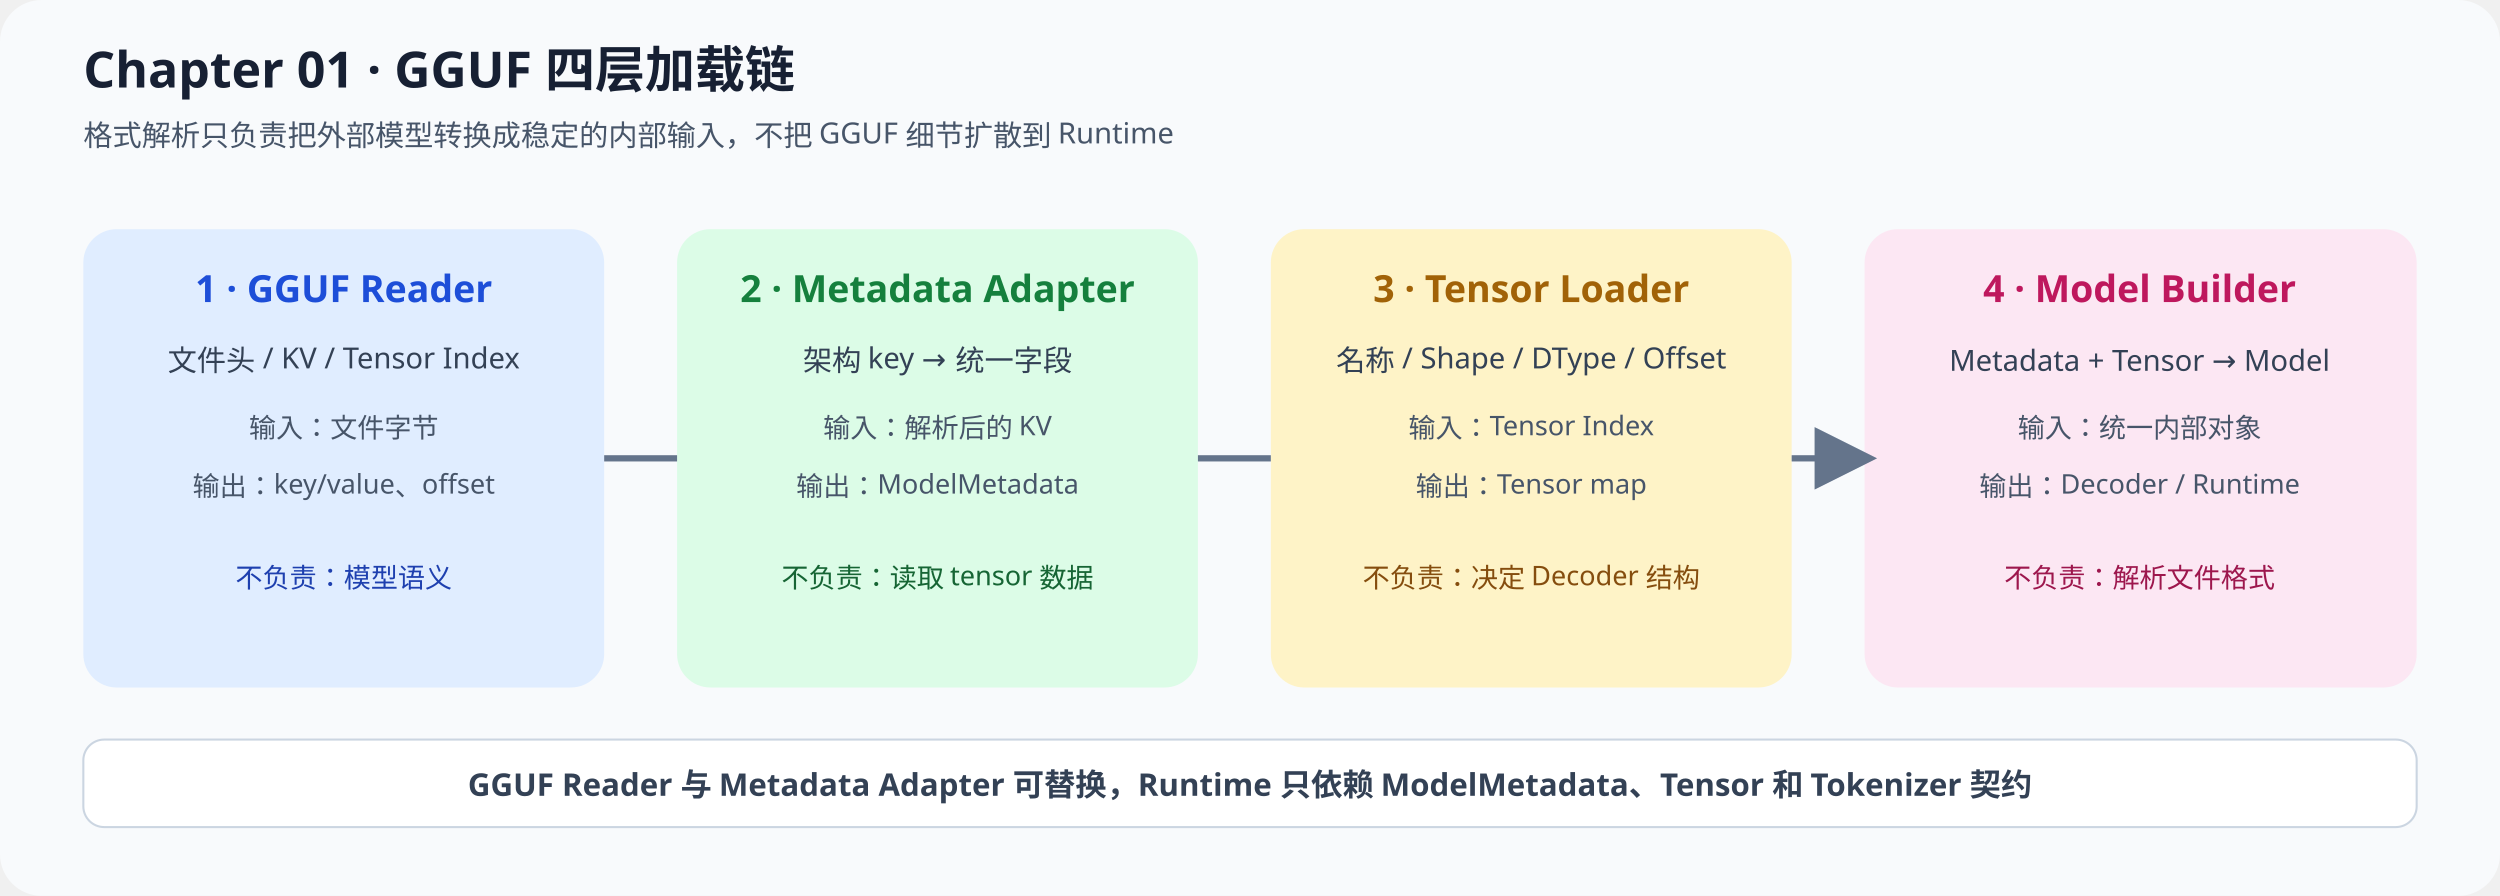
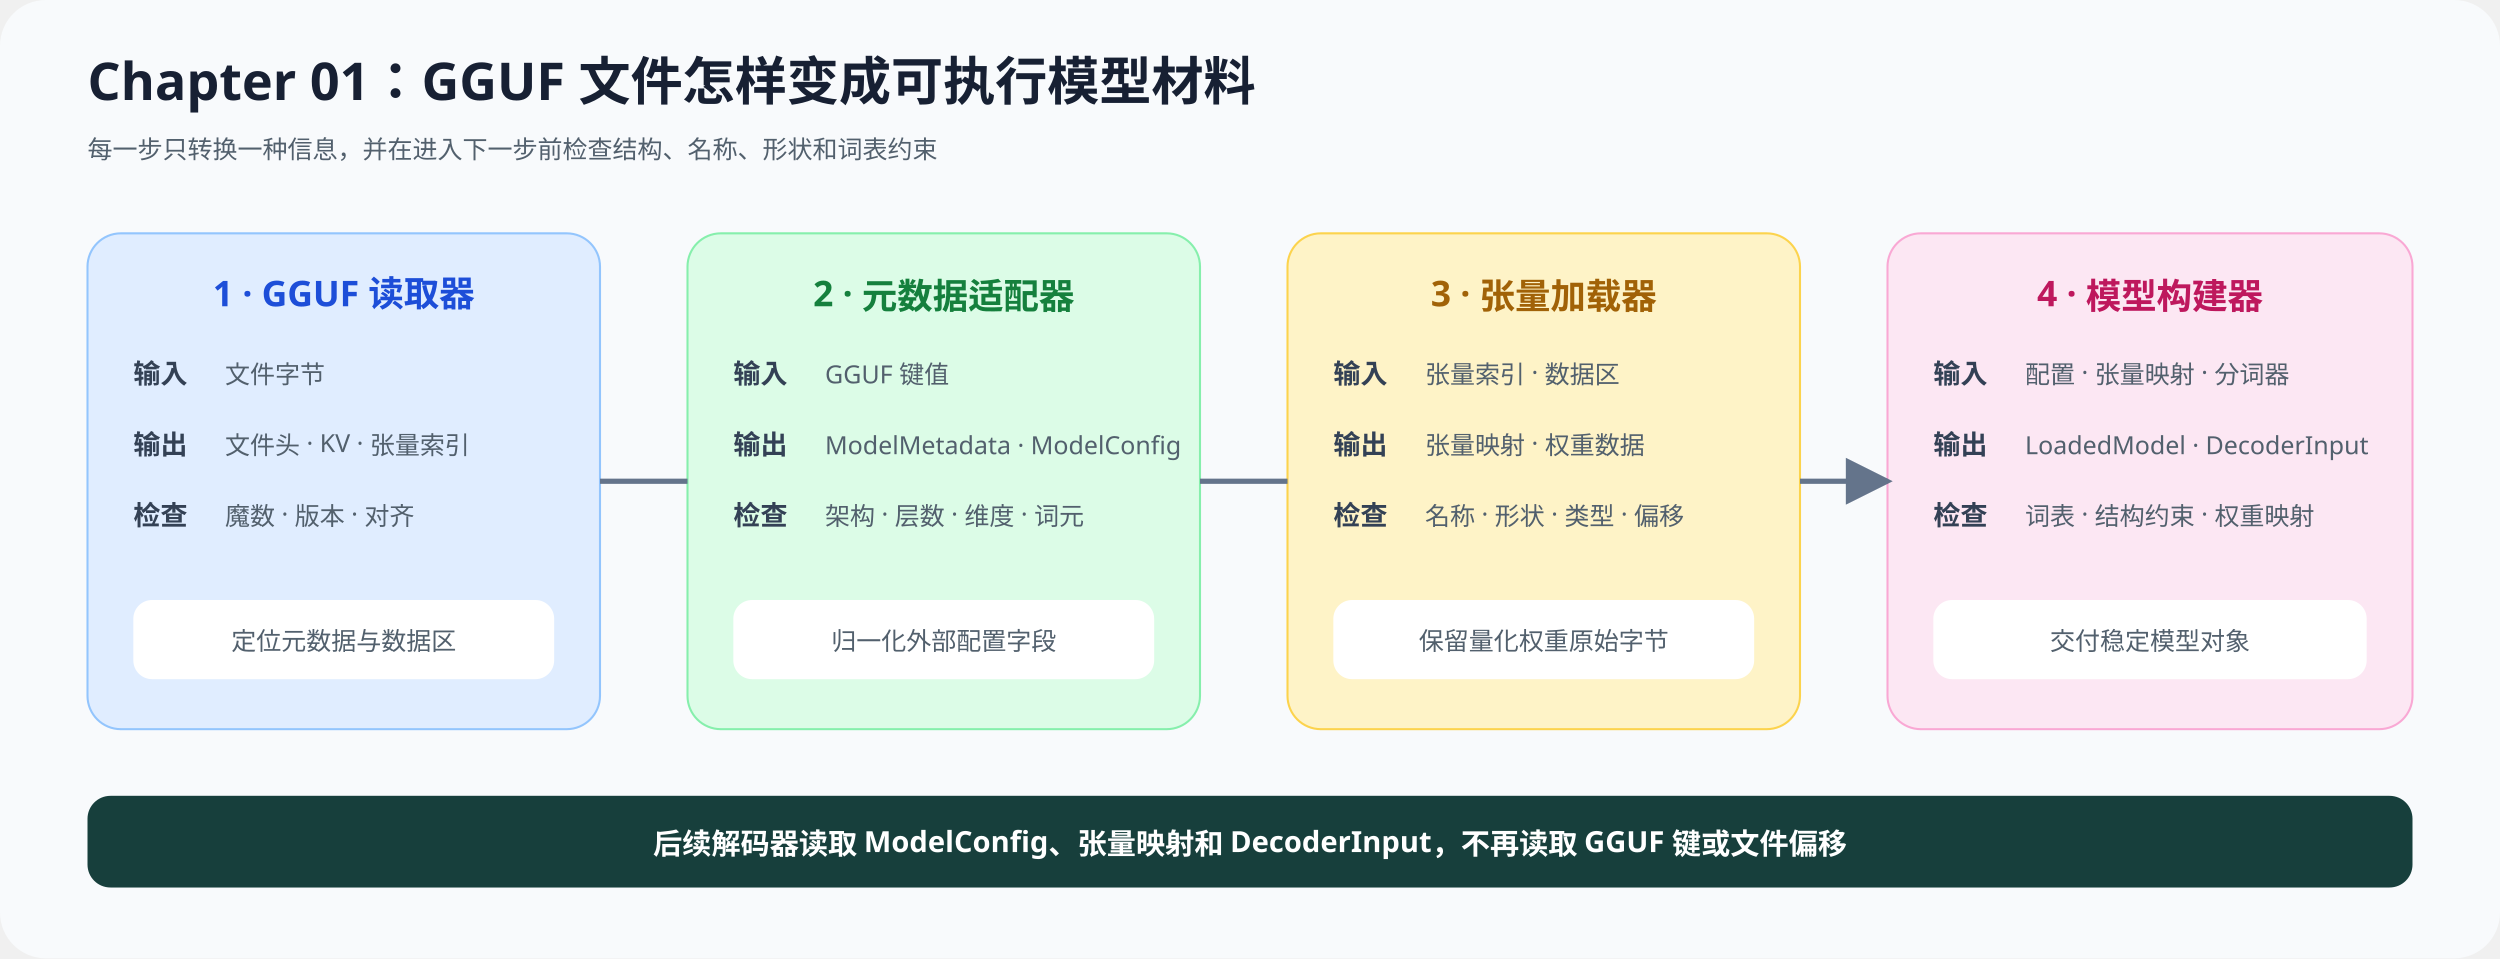
- <svg xmlns="http://www.w3.org/2000/svg" viewBox="0 0 1200 430" role="img" aria-labelledby="title desc">
+ <svg xmlns="http://www.w3.org/2000/svg" viewBox="0 0 1200 460" role="img" aria-labelledby="title desc">
  <defs>
-     <marker id="arrow" markerWidth="10" markerHeight="10" refX="8" refY="5" orient="auto">
-       <path d="M0 0L10 5L0 10Z" fill="#64748b" />
+     <marker id="arrow" markerWidth="9" markerHeight="9" refX="8" refY="4.5" orient="auto">
+       <path d="M0 0L9 4.5L0 9Z" fill="#64748b" />
    </marker>
+     <style>
+       .title { font-family: sans-serif; font-size: 25px; font-weight: 700; fill: #172033; }
+       .stage { font-family: sans-serif; font-size: 17px; font-weight: 700; }
+       .label { font-family: sans-serif; font-size: 13px; font-weight: 700; fill: #334155; }
+       .text { font-family: sans-serif; font-size: 12px; fill: #52606d; }
+       .arrow { stroke: #64748b; stroke-width: 2.5; fill: none; marker-end: url(#arrow); }
+     </style>
  </defs>
-   <rect width="1200" height="430" rx="20" fill="#f8fafc" />
-   <text x="40" y="42" font-family="sans-serif" font-size="24" font-weight="700" fill="#172033">Chapter 01 · GGUF 四层加载链</text>
-   <text x="40" y="70" font-family="sans-serif" font-size="14" fill="#475569">格式解析只负责把外部模型转换成稳定的内部输入，不把 GGUF 细节扩散到 Runtime</text>
-   <g font-family="sans-serif">
-     <rect x="40" y="110" width="250" height="220" rx="16" fill="#e0edff" />
-     <text x="165" y="145" text-anchor="middle" font-size="18" font-weight="700" fill="#1d4ed8">1 · GGUF Reader</text>
-     <text x="165" y="178" text-anchor="middle" font-size="14" fill="#334155">文件头 / KV / Tensor Index</text>
-     <text x="165" y="210" text-anchor="middle" font-size="13" fill="#475569">输入：文件字节</text>
-     <text x="165" y="238" text-anchor="middle" font-size="13" fill="#475569">输出：key/value、offset</text>
-     <text x="165" y="282" text-anchor="middle" font-size="13" fill="#1e40af">不负责：模型语义</text>
-     <rect x="325" y="110" width="250" height="220" rx="16" fill="#dcfce7" />
-     <text x="450" y="145" text-anchor="middle" font-size="18" font-weight="700" fill="#15803d">2 · Metadata Adapter</text>
-     <text x="450" y="178" text-anchor="middle" font-size="14" fill="#334155">架构 key → 统一字段</text>
-     <text x="450" y="210" text-anchor="middle" font-size="13" fill="#475569">输入：解析后的 KV</text>
-     <text x="450" y="238" text-anchor="middle" font-size="13" fill="#475569">输出：ModelMetadata</text>
-     <text x="450" y="282" text-anchor="middle" font-size="13" fill="#166534">不负责：读取 tensor 数据</text>
-     <rect x="610" y="110" width="250" height="220" rx="16" fill="#fef3c7" />
-     <text x="735" y="145" text-anchor="middle" font-size="18" font-weight="700" fill="#a16207">3 · Tensor Loader</text>
-     <text x="735" y="178" text-anchor="middle" font-size="14" fill="#334155">名称 / Shape / DType / Offset</text>
-     <text x="735" y="210" text-anchor="middle" font-size="13" fill="#475569">输入：Tensor Index</text>
-     <text x="735" y="238" text-anchor="middle" font-size="13" fill="#475569">输出：Tensor map</text>
-     <text x="735" y="282" text-anchor="middle" font-size="13" fill="#854d0e">不负责：决定 Decoder 结构</text>
-     <rect x="895" y="110" width="265" height="220" rx="16" fill="#fce7f3" />
-     <text x="1027" y="145" text-anchor="middle" font-size="18" font-weight="700" fill="#be185d">4 · Model Builder</text>
-     <text x="1027" y="178" text-anchor="middle" font-size="14" fill="#334155">Metadata + Tensor → Model</text>
-     <text x="1027" y="210" text-anchor="middle" font-size="13" fill="#475569">输入：统一内部对象</text>
-     <text x="1027" y="238" text-anchor="middle" font-size="13" fill="#475569">输出：Decoder / Runtime</text>
-     <text x="1027" y="282" text-anchor="middle" font-size="13" fill="#9d174d">不负责：解析文件格式</text>
+   <rect width="1200" height="460" rx="22" fill="#f8fafc" />
+   <text x="42" y="48" class="title">Chapter 01：GGUF 文件怎样变成可执行模型材料</text>
+   <text x="42" y="76" class="text">每一步只转换一种信息，并在进入下一步前检查结构、名称、形状和词表约束</text>
+   <g>
+     <rect x="42" y="112" width="246" height="238" rx="16" fill="#e0edff" stroke="#93c5fd" />
+     <text x="165" y="147" text-anchor="middle" class="stage" fill="#1d4ed8">1 · GGUF 读取器</text>
+     <text x="64" y="184" class="label">输入</text>
+     <text x="108" y="184" class="text">文件字节</text>
+     <text x="64" y="218" class="label">输出</text>
+     <text x="108" y="218" class="text">文件头 · KV · 张量索引</text>
+     <text x="64" y="252" class="label">检查</text>
+     <text x="108" y="252" class="text">魔数 · 版本 · 对齐</text>
+     <rect x="64" y="288" width="202" height="38" rx="9" fill="#fff" />
+     <text x="165" y="312" text-anchor="middle" class="text">定位元数据与数据区</text>
+     <rect x="330" y="112" width="246" height="238" rx="16" fill="#dcfce7" stroke="#86efac" />
+     <text x="453" y="147" text-anchor="middle" class="stage" fill="#15803d">2 · 元数据适配器</text>
+     <text x="352" y="184" class="label">输入</text>
+     <text x="396" y="184" class="text">GGUF 键值</text>
+     <text x="352" y="218" class="label">输出</text>
+     <text x="396" y="218" class="text">ModelMetadata · ModelConfig</text>
+     <text x="352" y="252" class="label">检查</text>
+     <text x="396" y="252" class="text">架构 · 层数 · 维度 · 词元</text>
+     <rect x="352" y="288" width="202" height="38" rx="9" fill="#fff" />
+     <text x="453" y="312" text-anchor="middle" class="text">归一化外部配置字段</text>
+     <rect x="618" y="112" width="246" height="238" rx="16" fill="#fef3c7" stroke="#fcd34d" />
+     <text x="741" y="147" text-anchor="middle" class="stage" fill="#a16207">3 · 张量加载器</text>
+     <text x="640" y="184" class="label">输入</text>
+     <text x="684" y="184" class="text">张量索引 · 数据区</text>
+     <text x="640" y="218" class="label">输出</text>
+     <text x="684" y="218" class="text">张量映射 · 权重数据</text>
+     <text x="640" y="252" class="label">检查</text>
+     <text x="684" y="252" class="text">名称 · 形状 · 类型 · 偏移</text>
+     <rect x="640" y="288" width="202" height="38" rx="9" fill="#fff" />
+     <text x="741" y="312" text-anchor="middle" class="text">保留量化权重原始字节</text>
+     <rect x="906" y="112" width="252" height="238" rx="16" fill="#fce7f3" stroke="#f9a8d4" />
+     <text x="1032" y="147" text-anchor="middle" class="stage" fill="#be185d">4 · 模型构建器</text>
+     <text x="928" y="184" class="label">输入</text>
+     <text x="972" y="184" class="text">配置 · 张量映射 · 分词器</text>
+     <text x="928" y="218" class="label">输出</text>
+     <text x="972" y="218" class="text">LoadedModel · DecoderInput</text>
+     <text x="928" y="252" class="label">检查</text>
+     <text x="972" y="252" class="text">词表 · 结构约束 · 权重映射</text>
+     <rect x="928" y="288" width="208" height="38" rx="9" fill="#fff" />
+     <text x="1032" y="312" text-anchor="middle" class="text">交付稳定模型对象</text>
  </g>
-   <path d="M290 220H325M575 220H610M860 220H895" stroke="#64748b" stroke-width="3" marker-end="url(#arrow)" />
-   <rect x="40" y="355" width="1120" height="42" rx="10" fill="#fff" stroke="#cbd5e1" />
-   <text x="600" y="382" text-anchor="middle" font-family="sans-serif" font-size="15" font-weight="600" fill="#334155">GGUF Reader 与 Metadata Adapter 可替换，Runtime 只依赖 ModelMetadata、Tensor 和 Tokenizer 契约</text>
+   <path d="M288 231H330M576 231H618M864 231H906" class="arrow" />
+   <rect x="42" y="382" width="1116" height="44" rx="11" fill="#173f3c" />
+   <text x="600" y="410" text-anchor="middle" font-family="sans-serif" font-size="14" font-weight="700" fill="#fff">后续解码器读取 ModelConfig、张量映射和 DecoderInput，不再读取 GGUF 键或文件偏移</text>
</svg>
